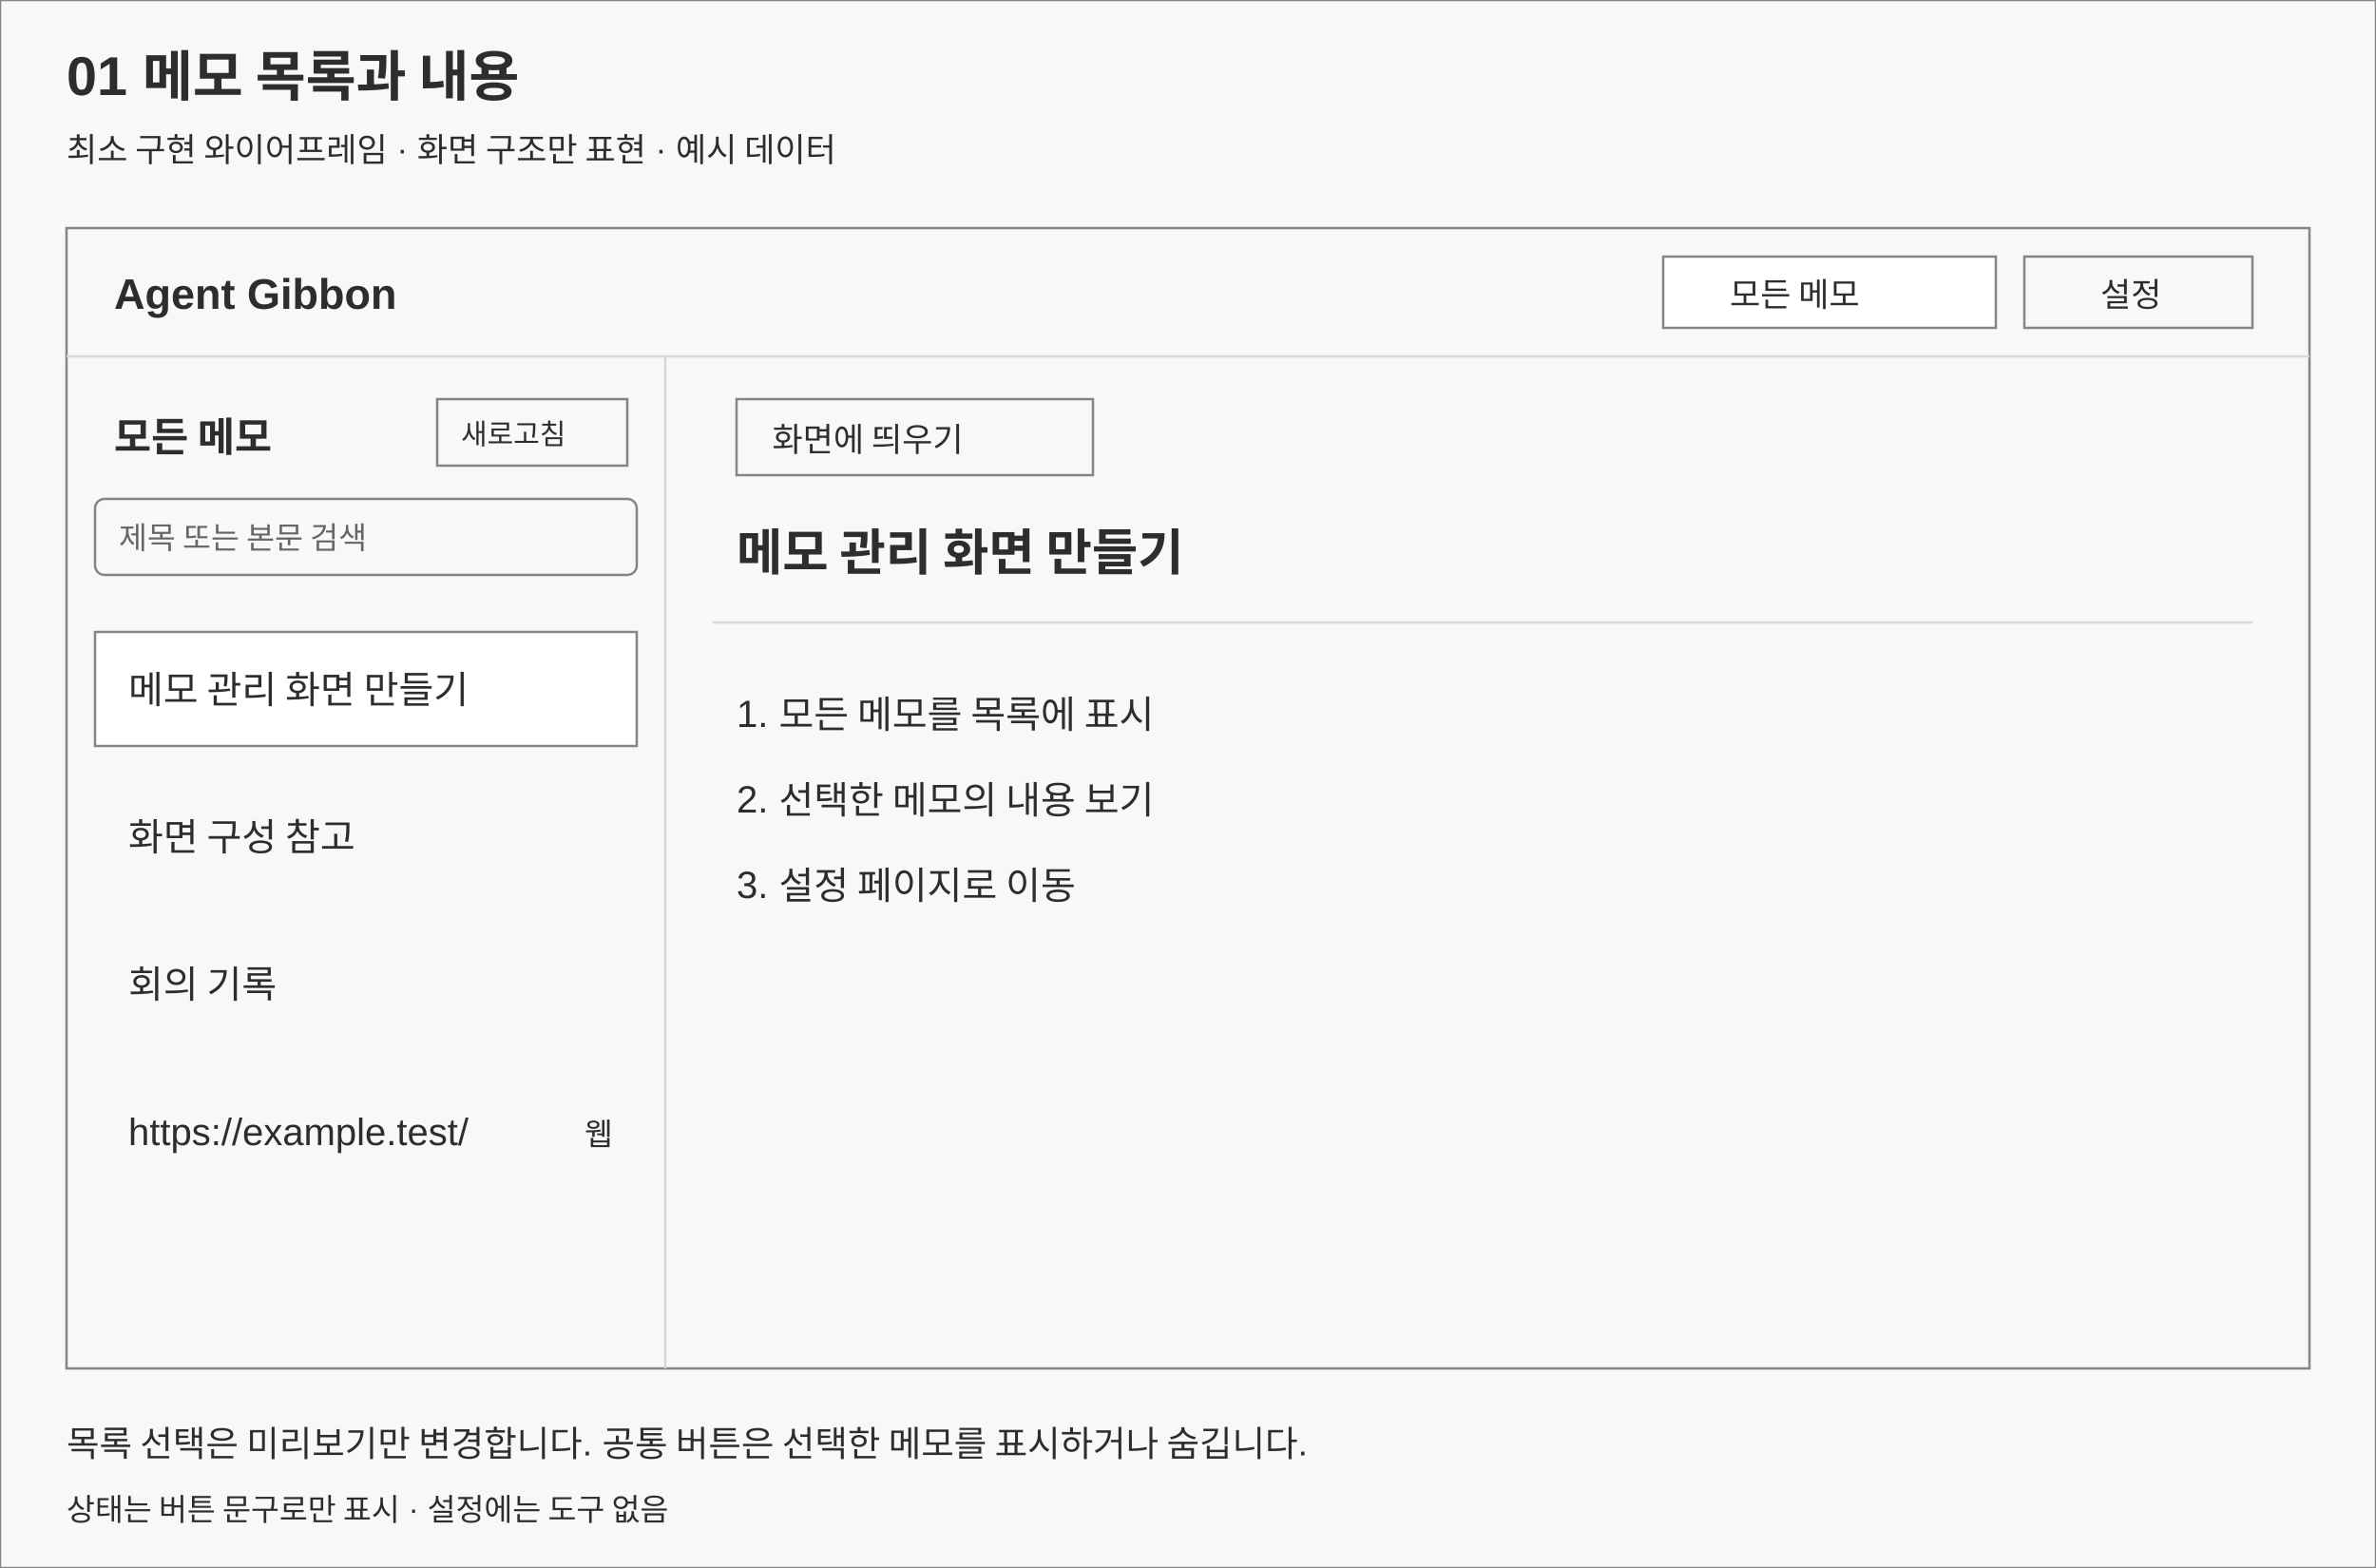
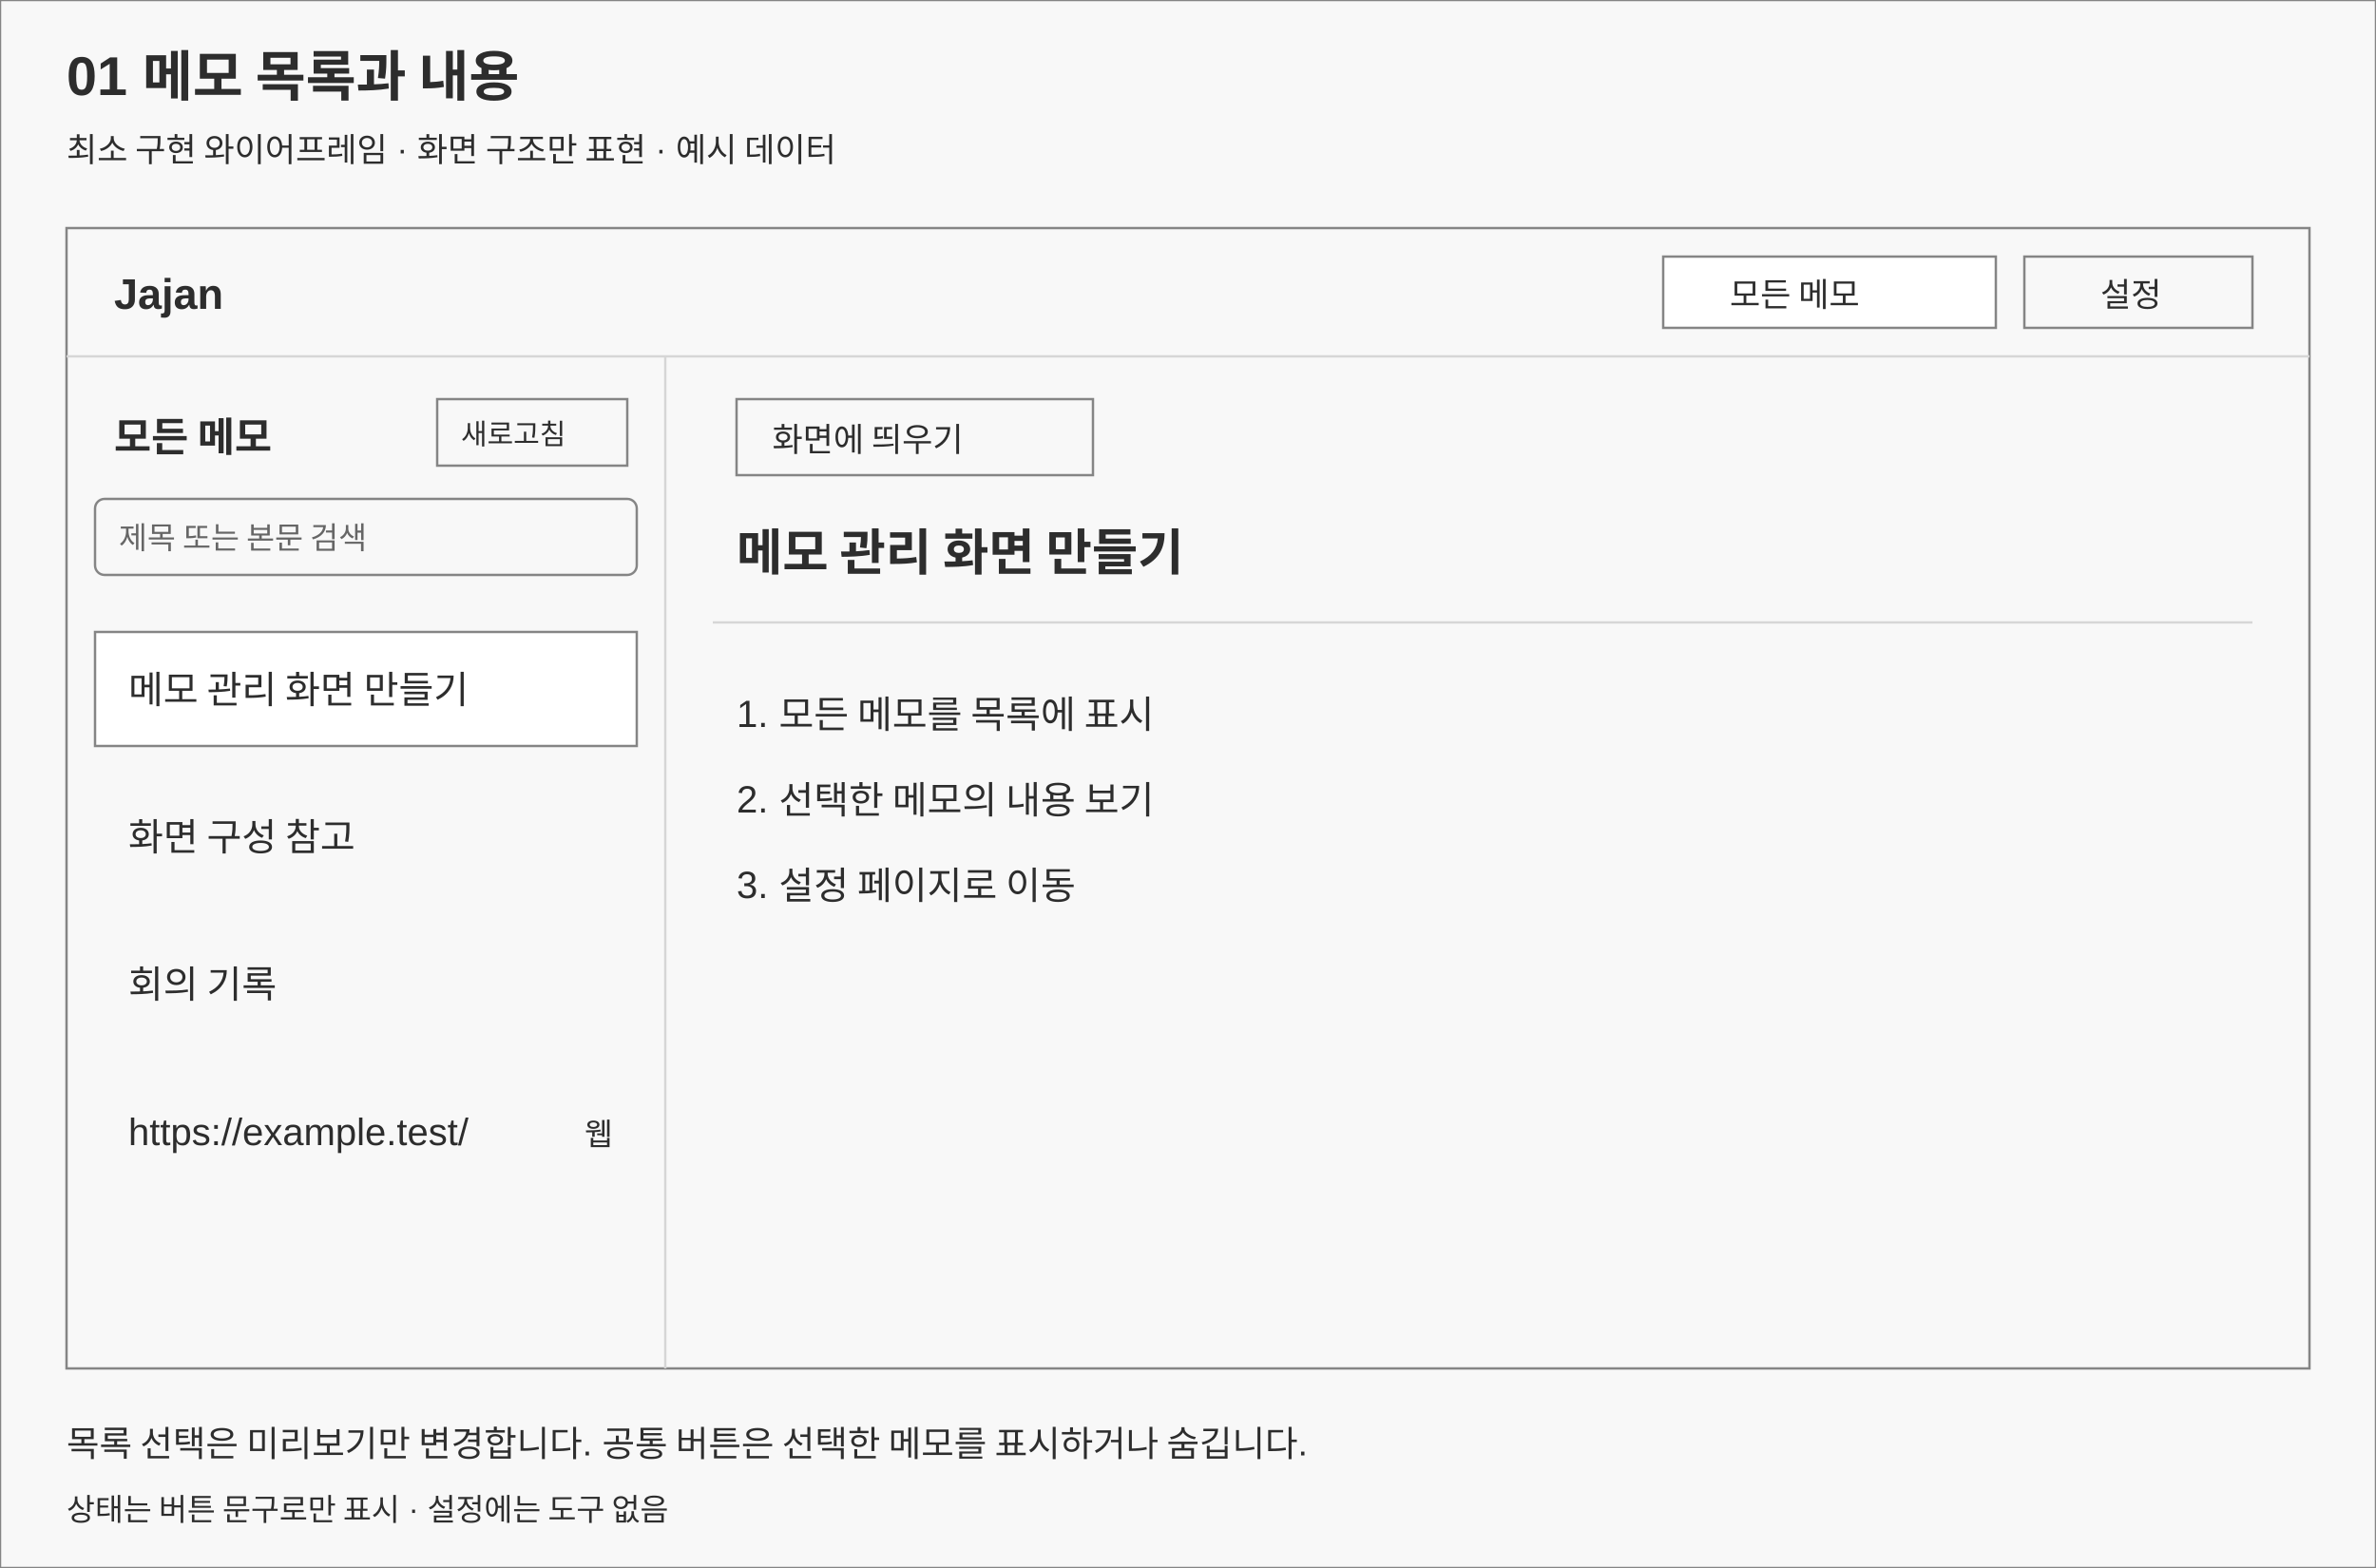
<svg xmlns="http://www.w3.org/2000/svg" width="1000" height="660" viewBox="0 0 1000 660">
  <style>text{font-family:Arial,'Apple SD Gothic Neo',sans-serif;fill:#2d2d2d}</style>
  <rect x="0" y="0" width="1000" height="660" fill="#f8f8f8" stroke="#858585" />
  <text x="28" y="40" font-size="23" font-weight="600">01  메모 목록과 내용</text>
  <text x="28" y="68" font-size="14" font-weight="400">최소 구현 와이어프레임 · 화면 구조만 표현 · 예시 데이터</text>
  <rect x="28" y="96" width="944" height="480" fill="#f8f8f8" stroke="#858585" />
  <path d="M28 150L972 150" stroke="#d6d6d6" />
-   <text x="48" y="130" font-size="18" font-weight="600">Agent Gibbon</text>
+   <text x="48" y="130" font-size="18" font-weight="600">Jajan</text>
  <rect x="700" y="108" width="140" height="30" fill="#ffffff" stroke="#858585" />
  <text x="728" y="129" font-size="14" font-weight="400">모든 메모</text>
  <rect x="852" y="108" width="96" height="30" fill="#f8f8f8" stroke="#858585" />
  <text x="884" y="129" font-size="14" font-weight="400">설정</text>
  <path d="M280 150L280 576" stroke="#d6d6d6" />
  <rect x="184" y="168" width="80" height="28" fill="#f8f8f8" stroke="#858585" />
  <text x="194" y="187" font-family="Arial, sans-serif" font-size="12">새로고침</text>
  <text x="48" y="190" font-size="17" font-weight="600">모든 메모</text>
  <rect x="40" y="210" width="228" height="32" rx="4" fill="#f8f8f8" stroke="#858585" />
  <text x="50" y="231" font-size="13" style="fill:#666666">제목 또는 본문 검색</text>
  <rect x="40" y="266" width="228" height="48" fill="#ffffff" stroke="#858585" />
  <text x="54" y="296" font-size="16" font-weight="400">메모 관리 화면 만들기</text>
  <text x="54" y="358" font-size="16" font-weight="400">화면 구성 참고</text>
  <text x="54" y="420" font-size="16" font-weight="400">회의 기록</text>
  <text x="54" y="482" font-size="16">https://example.test/</text>
  <text x="246" y="482" font-size="13">웹</text>
  <rect x="310" y="168" width="150" height="32" fill="#f8f8f8" stroke="#858585" />
  <text x="325" y="190" font-size="14">화면에 띄우기</text>
  <text x="310" y="240" font-size="21" font-weight="600">메모 관리 화면 만들기</text>
  <path d="M300 262L948 262" stroke="#d6d6d6" />
  <text x="310" y="306" font-size="16" font-weight="400">1. 모든 메모를 목록에 표시</text>
  <text x="310" y="342" font-size="16" font-weight="400">2. 선택한 메모의 내용 보기</text>
  <text x="310" y="378" font-size="16" font-weight="400">3. 설정 페이지로 이동</text>
  <text x="28" y="613" font-size="15" font-weight="400">목록 선택은 미리보기만 변경합니다. 공통 버튼은 선택한 메모를 표시하거나 숨깁니다.</text>
  <text x="28" y="640" font-size="13" font-weight="400">상태는 버튼 문구로만 표시 · 설정에는 도구 없음</text>
</svg>
